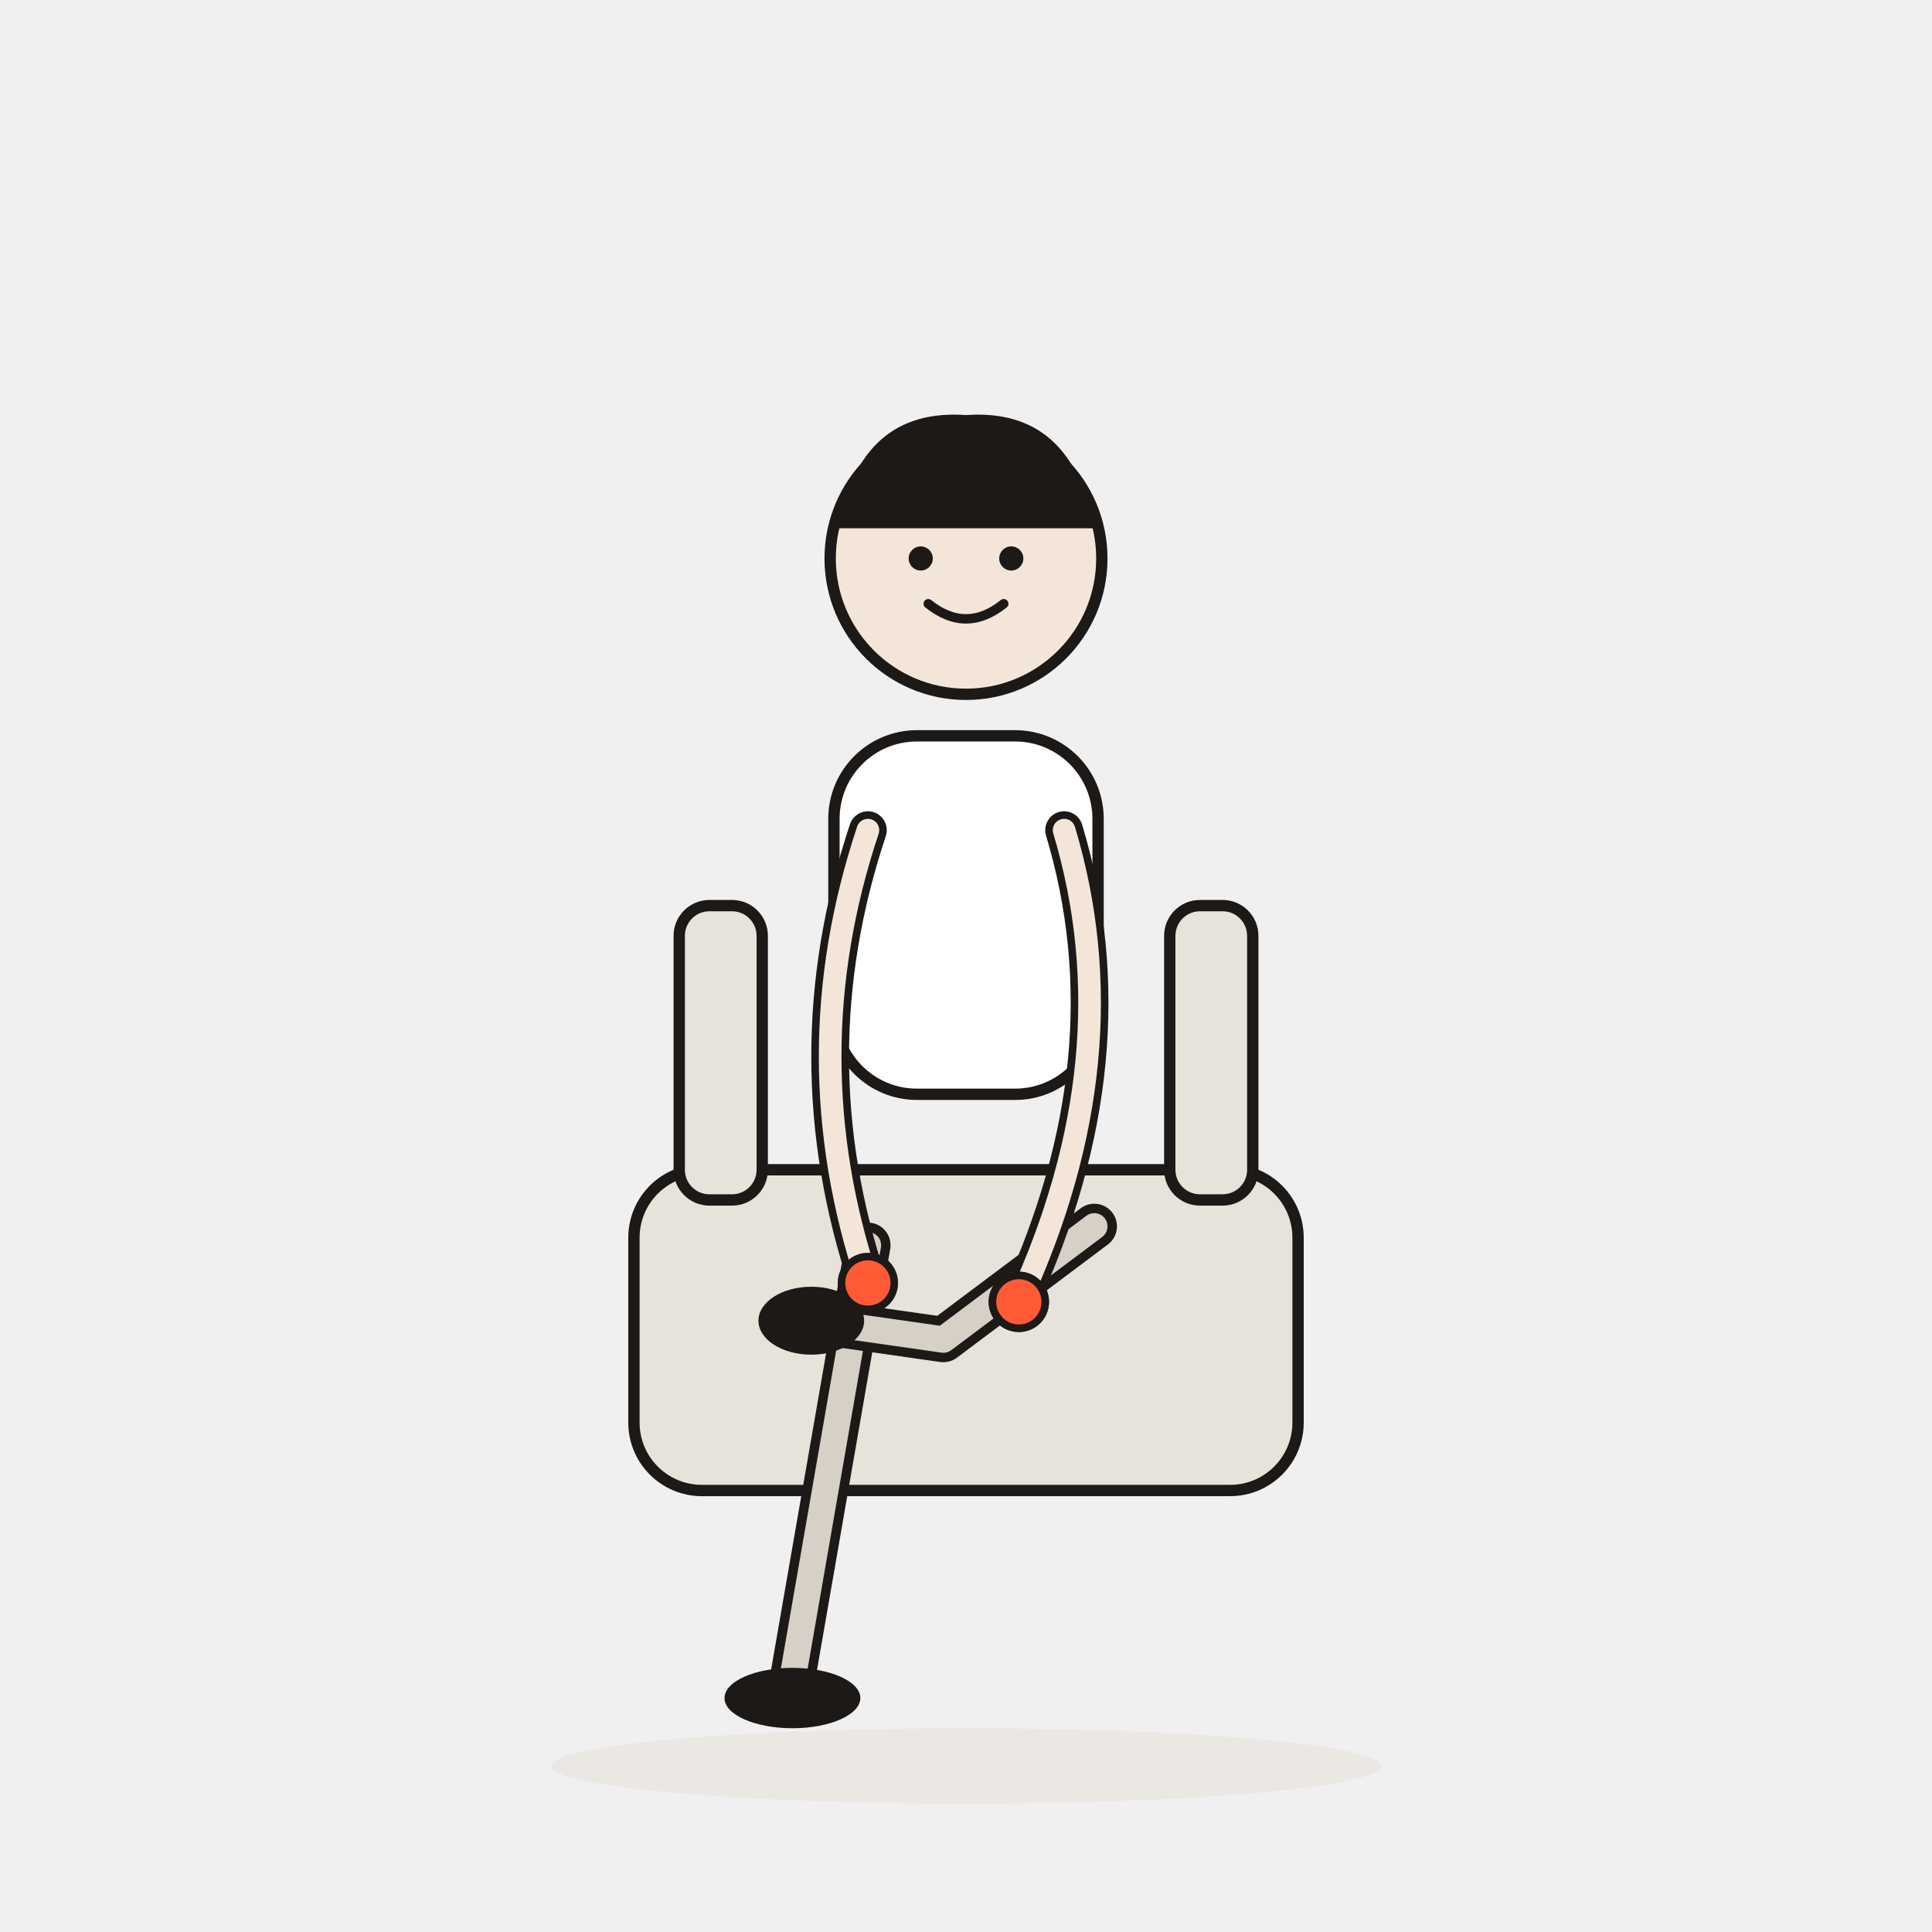
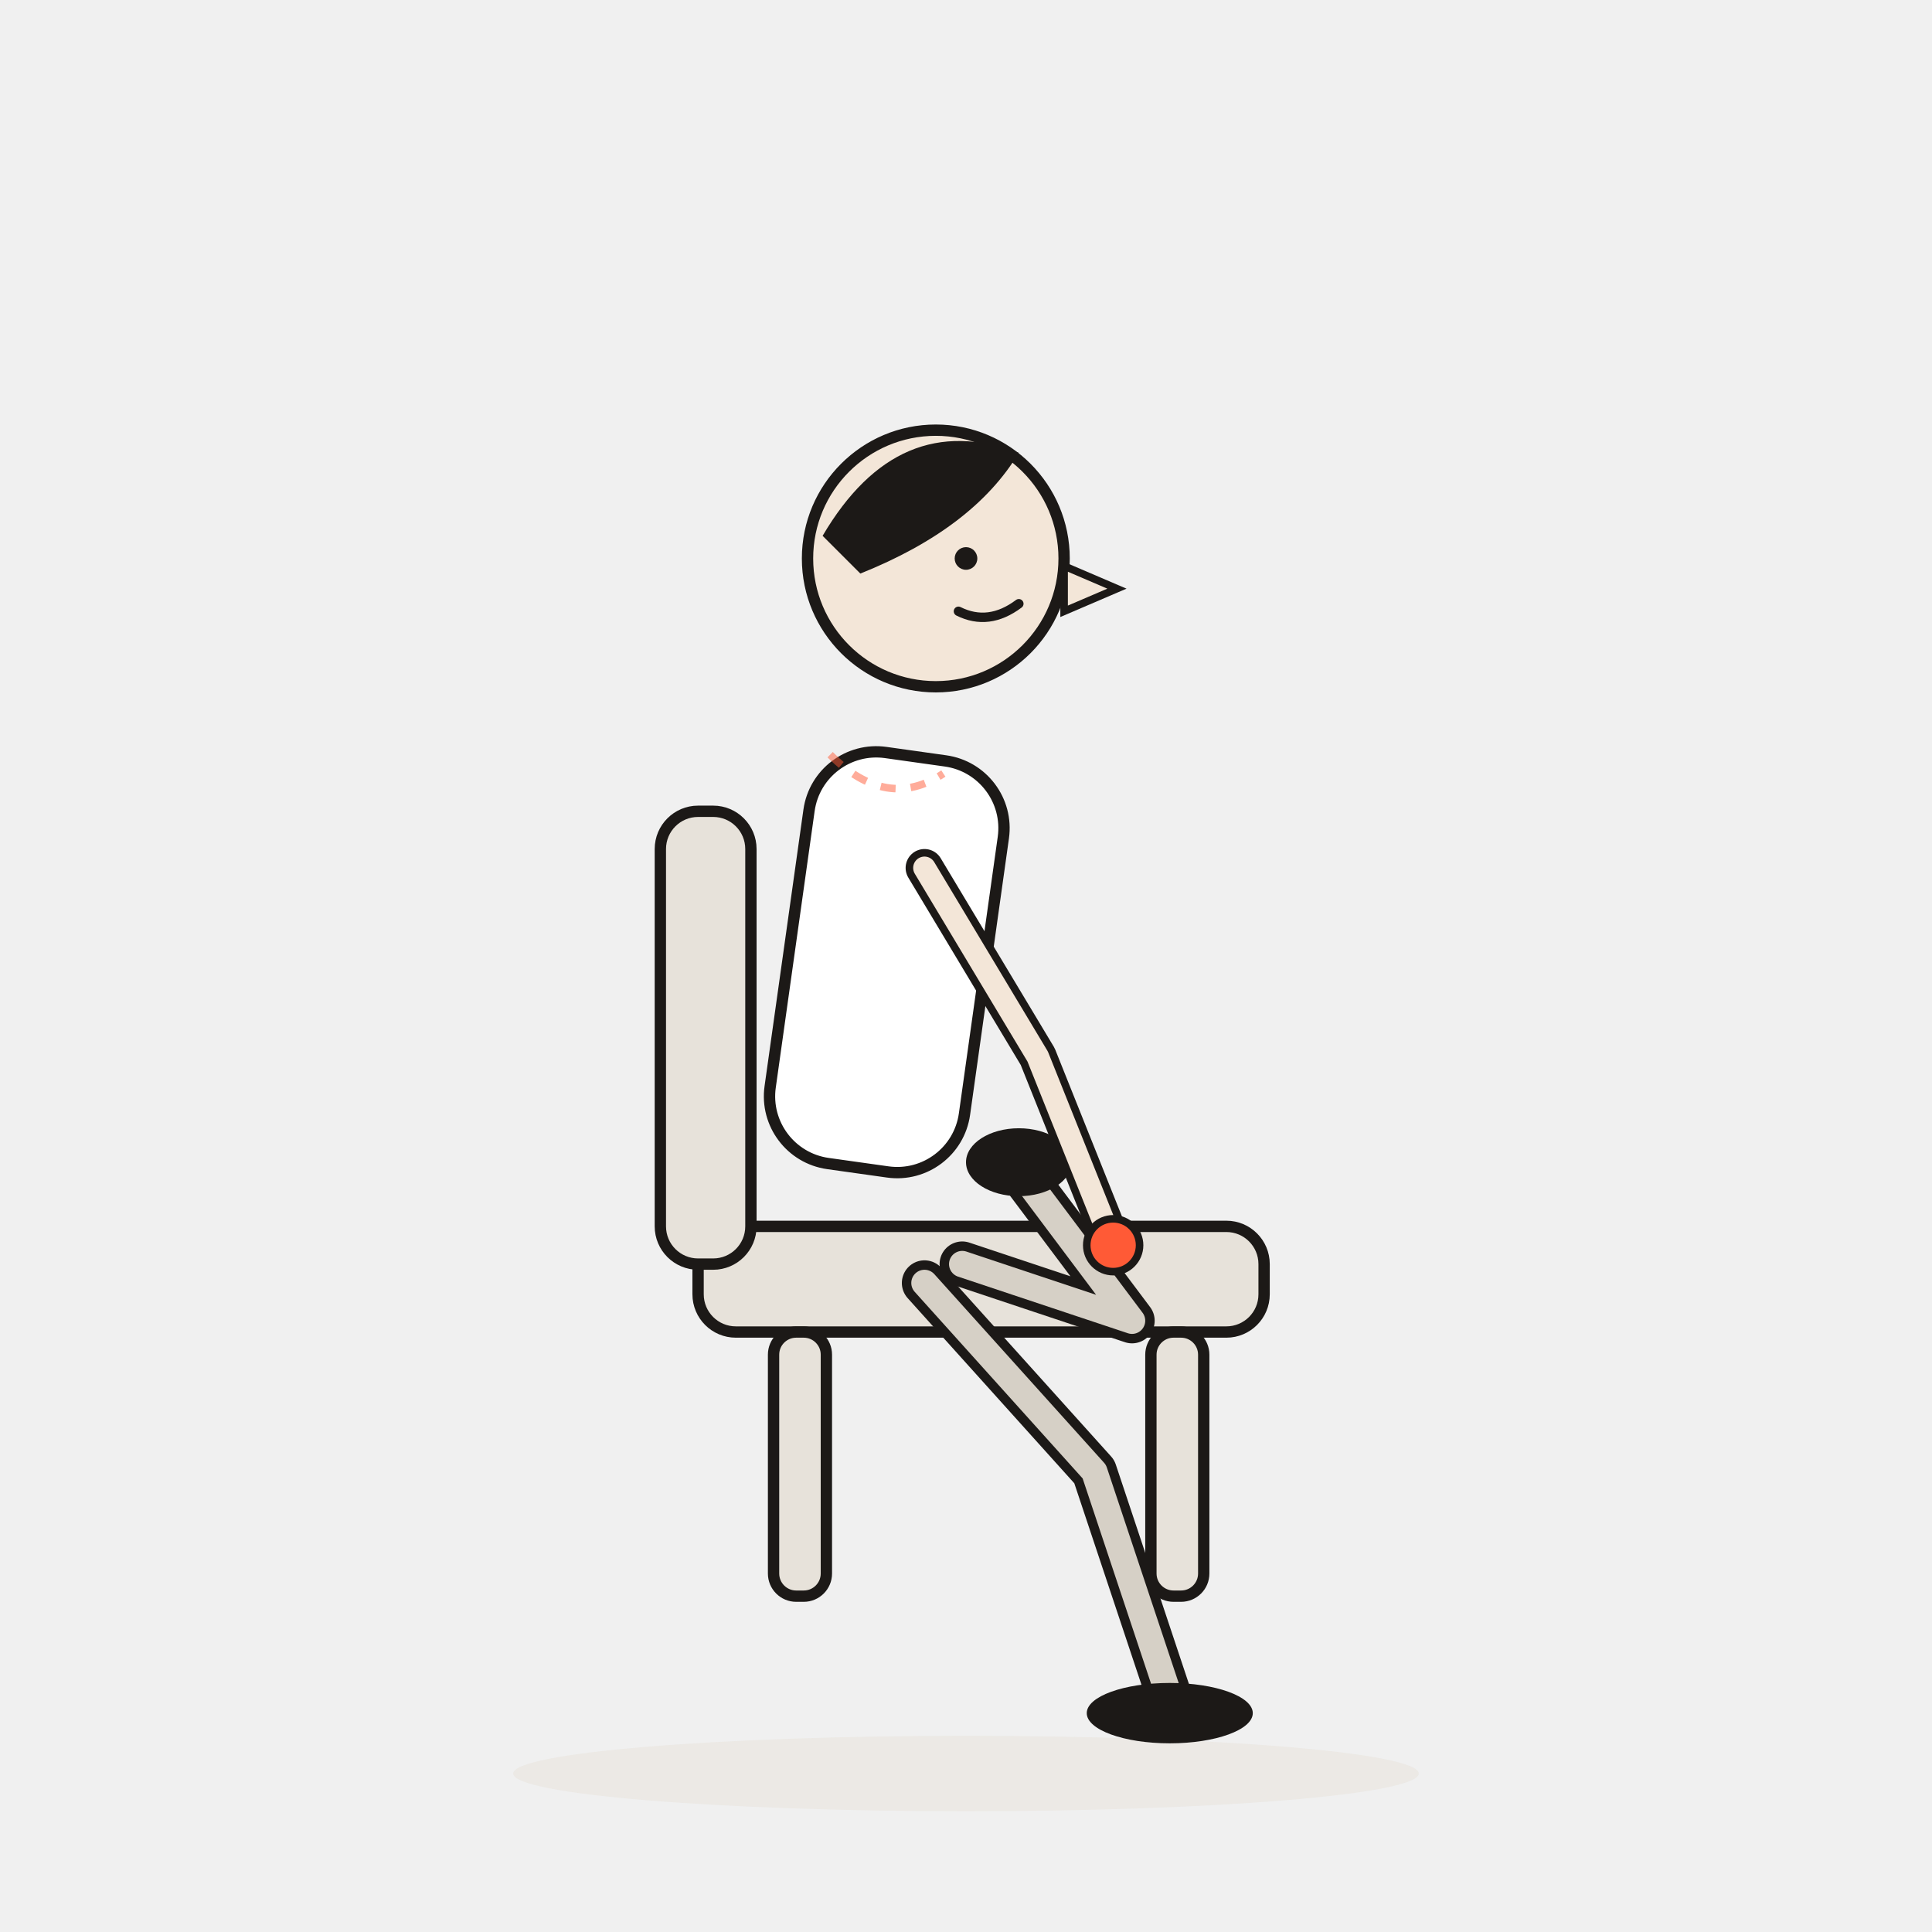
- <svg xmlns="http://www.w3.org/2000/svg" viewBox="0 0 512 512" width="512" height="512" role="img" aria-label="DeskBreak Stretch — Seated figure-4">
+ <svg xmlns="http://www.w3.org/2000/svg" viewBox="0 0 512 512" width="512" height="512" role="img" aria-label="DeskBreak Stretch — Seated figure-4 (side)">
  <rect width="512" height="512" fill="none" />
-   <ellipse cx="256" cy="468" rx="110" ry="10" fill="#E7E2DA" opacity="0.55" />
+   <ellipse cx="256" cy="470" rx="120" ry="10" fill="#E7E2DA" opacity="0.5" />
  <g id="chair">
-     <rect x="168" y="310" width="176" height="85" rx="18" fill="#E7E2DA" stroke="#1C1917" stroke-width="3.0" />
-     <rect x="180" y="240" width="22" height="78" rx="8" fill="#E7E2DA" stroke="#1C1917" stroke-width="3.0" />
-     <rect x="310" y="240" width="22" height="78" rx="8" fill="#E7E2DA" stroke="#1C1917" stroke-width="3.0" />
+     <rect x="185" y="325" width="150" height="28" rx="10" fill="#E7E2DA" stroke="#1C1917" stroke-width="3.0" />
+     <rect x="175" y="215" width="24" height="120" rx="10" fill="#E7E2DA" stroke="#1C1917" stroke-width="3.0" />
+     <rect x="205" y="353" width="14" height="70" rx="6" fill="#E7E2DA" stroke="#1C1917" stroke-width="3.0" />
+     <rect x="305" y="353" width="14" height="70" rx="6" fill="#E7E2DA" stroke="#1C1917" stroke-width="3.0" />
  </g>
-   <path d="M230,330 L210,445" fill="none" stroke="#1C1917" stroke-width="12" stroke-linecap="round" />
-   <path d="M230,330 L210,445" fill="none" stroke="#D6D0C6" stroke-width="7" stroke-linecap="round" />
-   <ellipse cx="210" cy="450" rx="18" ry="8" fill="#1C1917" />
-   <path d="M290,325 L250,355 L215,350" fill="none" stroke="#1C1917" stroke-width="12" stroke-linecap="round" stroke-linejoin="round" />
-   <path d="M290,325 L250,355 L215,350" fill="none" stroke="#D6D0C6" stroke-width="7" stroke-linecap="round" stroke-linejoin="round" />
-   <ellipse cx="215" cy="350" rx="14" ry="9" fill="#1C1917" />
-   <g id="torso" transform="rotate(0 256 242.5)">
-     <rect x="221.0" y="195" width="70" height="95" rx="22" fill="#FFFFFF" stroke="#1C1917" stroke-width="3.0" />
+   <g id="leg">
+     <path d="M245,340 L290,390 L310,450" fill="none" stroke="#1C1917" stroke-width="12" stroke-linecap="round" stroke-linejoin="round" />
+     <path d="M245,340 L290,390 L310,450" fill="none" stroke="#D6D0C6" stroke-width="7" stroke-linecap="round" stroke-linejoin="round" />
+     <ellipse cx="310" cy="454" rx="22" ry="8" fill="#1C1917" />
+   </g>
+   <path d="M255,335 L300,350 L270,310" fill="none" stroke="#1C1917" stroke-width="12" stroke-linecap="round" stroke-linejoin="round" />
+   <path d="M255,335 L300,350 L270,310" fill="none" stroke="#D6D0C6" stroke-width="7" stroke-linecap="round" stroke-linejoin="round" />
+   <ellipse cx="270" cy="308" rx="14" ry="9" fill="#1C1917" />
+   <g id="torso" transform="rotate(8 235 255.0)">
+     <rect x="209.0" y="200" width="52" height="110" rx="18" fill="#FFFFFF" stroke="#1C1917" stroke-width="3.0" />
  </g>
  <g class="arm">
-     <path d="M230,220 Q210,280 230,340" fill="none" stroke="#1C1917" stroke-width="10" stroke-linecap="round" />
-     <path d="M230,220 Q210,280 230,340" fill="none" stroke="#F3E6D8" stroke-width="6" stroke-linecap="round" />
-     <circle cx="230" cy="340" r="7" fill="#FF5A36" stroke="#1C1917" stroke-width="2" />
+     <path d="M245,230 L275,280 L295,330" fill="none" stroke="#1C1917" stroke-width="10" stroke-linecap="round" stroke-linejoin="round" />
+     <path d="M245,230 L275,280 L295,330" fill="none" stroke="#F3E6D8" stroke-width="6" stroke-linecap="round" stroke-linejoin="round" />
+     <circle cx="295" cy="330" r="7" fill="#FF5A36" stroke="#1C1917" stroke-width="2" />
  </g>
-   <g class="arm">
-     <path d="M282,220 Q300,280 270,345" fill="none" stroke="#1C1917" stroke-width="10" stroke-linecap="round" />
-     <path d="M282,220 Q300,280 270,345" fill="none" stroke="#F3E6D8" stroke-width="6" stroke-linecap="round" />
-     <circle cx="270" cy="345" r="7" fill="#FF5A36" stroke="#1C1917" stroke-width="2" />
-   </g>
-   <circle cx="270" cy="345" r="7" fill="#FF5A36" stroke="#1C1917" stroke-width="2" />
-   <g id="head" transform="rotate(0 256 148)">
-     <circle cx="256" cy="148" r="36" fill="#F3E6D8" stroke="#1C1917" stroke-width="3.0" />
-     <path d="M222,140 Q228,108 256,110 Q284,108 290,140" fill="#1C1917" />
-     <circle cx="244" cy="148" r="3.2" fill="#1C1917" />
-     <circle cx="268" cy="148" r="3.2" fill="#1C1917" />
-     <path d="M246,160 Q256,168 266,160" fill="none" stroke="#1C1917" stroke-width="2.5" stroke-linecap="round" />
+   <path d="M220,200 Q235,215 250,205" fill="none" stroke="#FF5A36" stroke-width="2" opacity="0.5" stroke-dasharray="4 4" />
+   <g id="head">
+     <circle cx="248" cy="148" r="34" fill="#F3E6D8" stroke="#1C1917" stroke-width="3.0" />
+     <path d="M218,142 Q238,108 270,120 Q258,140 228,152 Z" fill="#1C1917" />
+     <path d="M282,150 L296,156 L282,162 Z" fill="#F3E6D8" stroke="#1C1917" stroke-width="2" />
+     <circle cx="256" cy="148" r="3" fill="#1C1917" />
+     <path d="M254,162 Q262,166 270,160" fill="none" stroke="#1C1917" stroke-width="2.5" stroke-linecap="round" />
  </g>
</svg>
